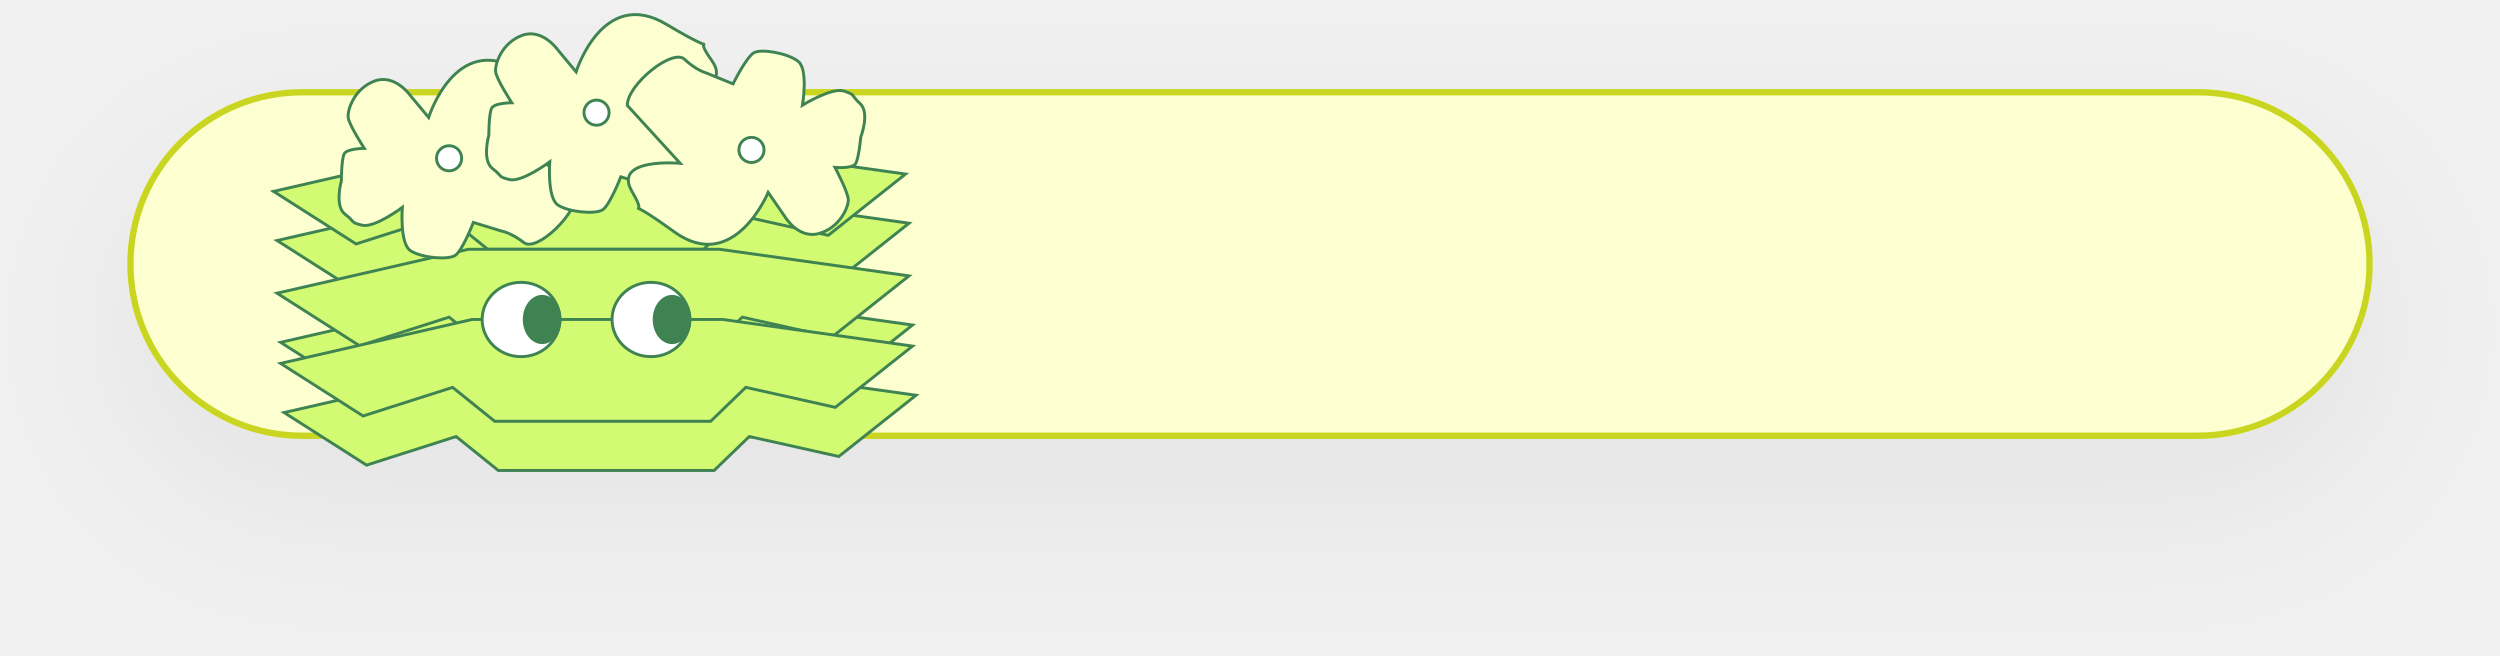
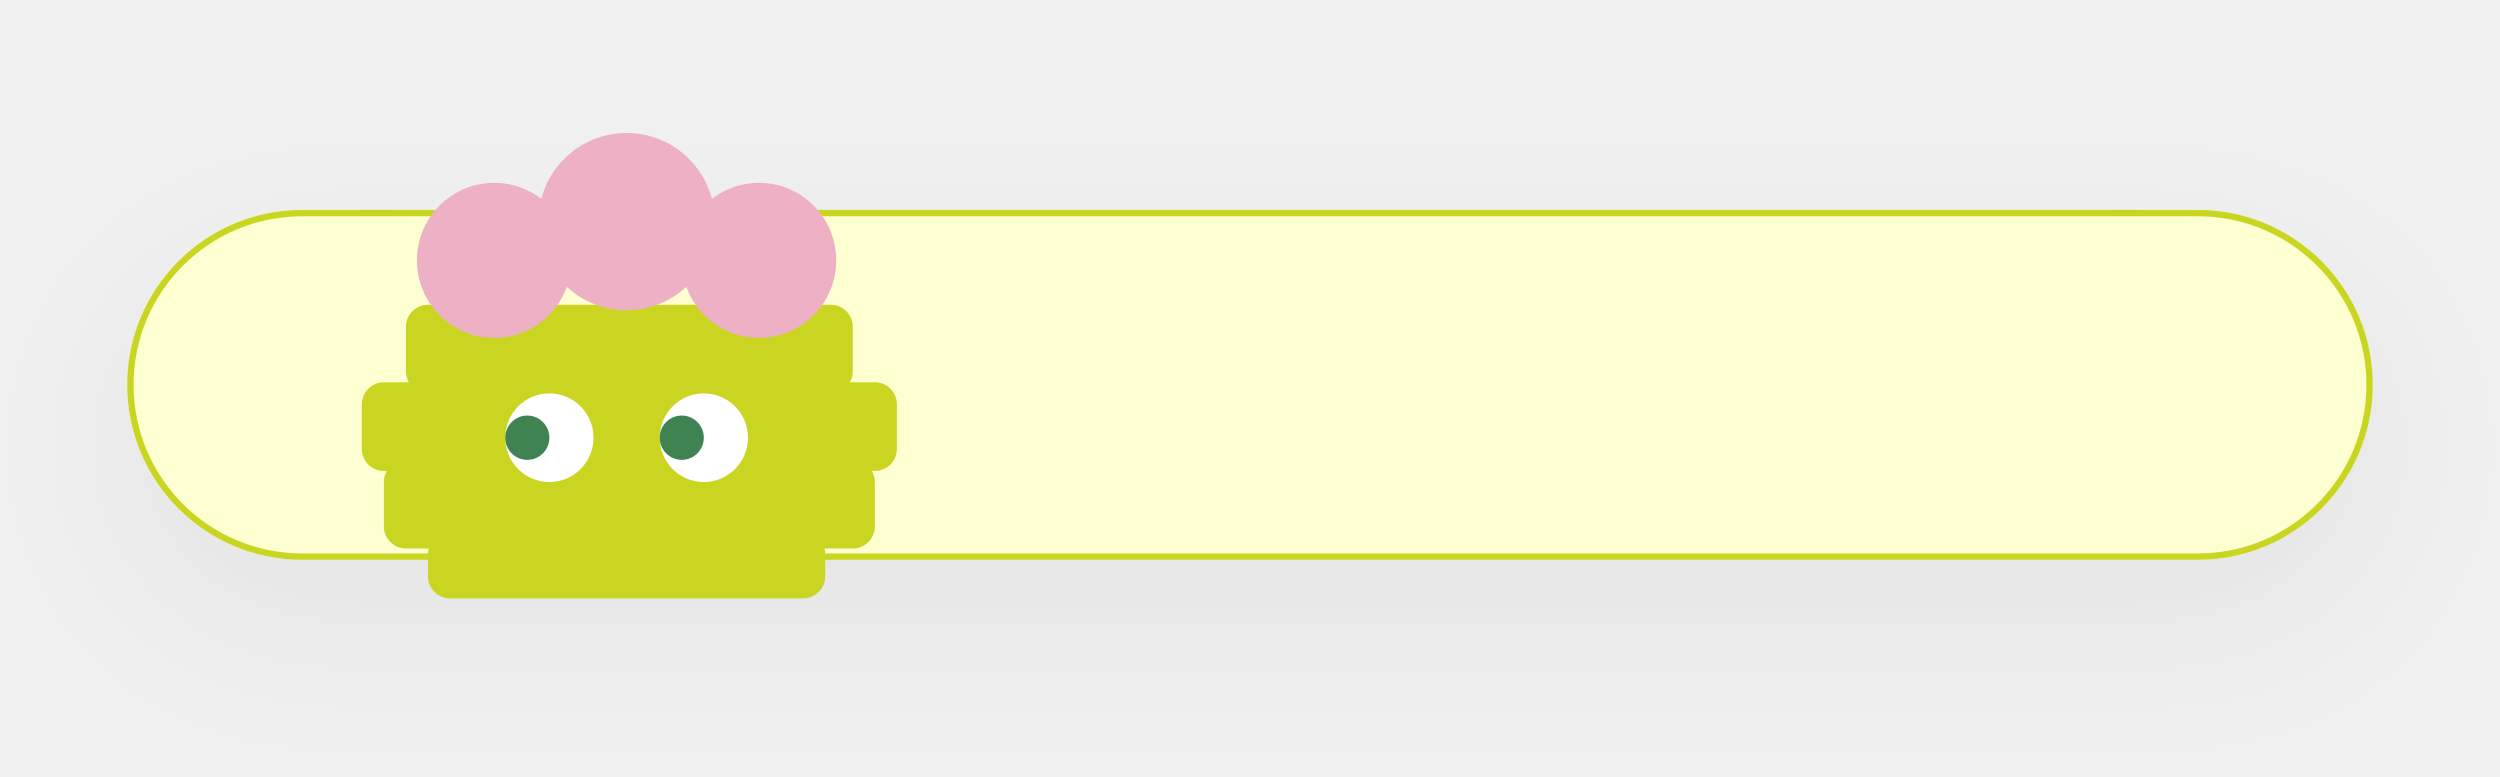
- <svg xmlns="http://www.w3.org/2000/svg" width="393" height="103" viewBox="0 0 393 103" fill="none">
+ <svg xmlns="http://www.w3.org/2000/svg" width="393" height="122" viewBox="0 0 393 122" fill="none">
  <g filter="url(#filter0_d_49_336)">
-     <rect x="20" y="14" width="353" height="55" rx="27.5" fill="#FDFFD1" />
-     <rect x="20.5" y="14.5" width="352" height="54" rx="27" stroke="#C9D520" />
+     <rect x="20" y="33" width="353" height="55" rx="27.5" fill="#FDFFD1" />
+     <rect x="20.5" y="33.5" width="352" height="54" rx="27" stroke="#C9D520" />
  </g>
-   <path d="M43.552 37.811L73.631 30.907H113.093L142.896 35.092L130.754 44.716L116.68 41.577L111.161 46.913H77.219L70.596 41.577L56.522 46.076L43.552 37.811Z" fill="#D2FA72" stroke="#3F8353" stroke-width="0.463" />
-   <path d="M43 30.085L73.079 23.18H112.541L142.344 27.365L130.202 36.989L116.128 33.851L110.609 39.186H76.667L70.044 33.851L55.97 38.349L43 30.085Z" fill="#D2FA72" stroke="#3F8353" stroke-width="0.463" />
-   <path d="M44.104 53.817L74.183 46.912H113.645L143.448 51.097L131.306 60.721L117.232 57.583L111.713 62.918H77.77L71.147 57.583L57.074 62.081L44.104 53.817Z" fill="#D2FA72" stroke="#3F8353" stroke-width="0.463" />
-   <path d="M43.552 46.09L73.631 39.185H113.093L142.896 43.37L130.754 52.994L116.68 49.856L111.161 55.191H77.219L70.596 49.856L56.522 54.354L43.552 46.09Z" fill="#D2FA72" stroke="#3F8353" stroke-width="0.463" />
-   <path d="M44.656 64.855L74.735 57.951H114.197L144 62.135L131.858 71.759L117.784 68.621L112.265 73.956H78.323L71.7 68.621L57.626 73.119L44.656 64.855Z" fill="#D2FA72" stroke="#3F8353" stroke-width="0.463" />
-   <path d="M44.104 57.128L74.183 50.224H113.645L143.448 54.408L131.306 64.033L117.232 60.894L111.713 66.229H77.77L71.147 60.894L57.074 65.392L44.104 57.128Z" fill="#D2FA72" stroke="#3F8353" stroke-width="0.463" />
-   <path d="M71.566 40.146C72.703 39.385 74.412 34.968 74.412 34.968L78.843 36.323C78.843 36.323 80.34 36.567 82.366 38.142C84.392 39.716 90.965 33.385 90.668 30.11L81.57 21.787C81.57 21.787 92.386 21.787 88.684 16.653C84.983 11.519 91.575 16.955 81.57 10.992C71.566 5.03 67.383 18.468 67.383 18.468L64.497 15.005C64.497 15.005 62.063 11.547 58.871 12.744C55.68 13.941 54.589 17.276 54.735 18.468C54.882 19.659 57.271 23.325 57.271 23.325C57.271 23.325 54.582 23.341 54.122 24.16C53.663 24.979 53.663 28.429 53.663 28.429C53.663 28.429 52.539 32.38 54.242 33.674C55.946 34.968 54.962 34.918 56.917 35.401C58.871 35.885 63.241 32.605 63.241 32.605C63.241 32.605 62.808 38.23 64.497 39.385C66.186 40.539 70.43 40.907 71.566 40.146Z" fill="#FDFFD1" stroke="#3F8353" stroke-width="0.463" />
-   <path d="M81.909 44.384C85.297 44.384 88.025 47.009 88.025 50.224C88.025 53.44 85.297 56.063 81.909 56.063C78.523 56.063 75.794 53.439 75.794 50.224C75.794 47.009 78.522 44.385 81.909 44.384Z" fill="white" stroke="#3F8353" stroke-width="0.463" />
-   <circle cx="70.595" cy="24.883" r="1.976" fill="white" stroke="#3F8353" stroke-width="0.463" />
-   <path d="M94.746 32.971C95.883 32.21 97.592 27.794 97.592 27.794L102.023 29.148C102.023 29.148 103.52 29.392 105.546 30.967C107.571 32.541 114.144 26.21 113.847 22.936L104.75 14.613C104.75 14.613 115.566 14.613 111.864 9.478C108.162 4.344 114.754 9.78 104.75 3.818C94.746 -2.145 90.563 11.293 90.563 11.293L87.677 7.83C87.677 7.83 85.243 4.372 82.051 5.569C78.859 6.766 77.769 10.101 77.915 11.293C78.061 12.485 80.451 16.151 80.451 16.151C80.451 16.151 77.762 16.166 77.302 16.985C76.842 17.804 76.842 21.254 76.842 21.254C76.842 21.254 75.718 25.205 77.422 26.499C79.125 27.794 78.141 27.743 80.096 28.227C82.051 28.71 86.42 25.43 86.42 25.43C86.42 25.43 85.988 31.055 87.677 32.21C89.366 33.365 93.609 33.732 94.746 32.971Z" fill="#FDFFD1" stroke="#3F8353" stroke-width="0.463" />
-   <circle cx="93.776" cy="17.709" r="1.976" fill="white" stroke="#3F8353" stroke-width="0.463" />
-   <path d="M118.532 8.282C117.332 8.939 115.234 13.184 115.234 13.184L110.942 11.438C110.942 11.438 109.473 11.06 107.596 9.31C105.72 7.561 98.606 13.277 98.608 16.565L106.923 25.67C106.923 25.67 96.151 24.701 99.377 30.146C102.604 35.592 96.526 29.586 105.955 36.422C115.385 43.257 120.755 30.248 120.755 30.248L123.319 33.956C123.319 33.956 125.433 37.618 128.72 36.712C132.006 35.806 133.391 32.581 133.352 31.382C133.313 30.182 131.262 26.317 131.262 26.317C131.262 26.317 133.942 26.542 134.473 25.767C135.004 24.993 135.313 21.557 135.313 21.557C135.313 21.557 136.787 17.723 135.206 16.281C133.626 14.839 134.601 14.977 132.698 14.321C130.794 13.664 126.148 16.539 126.148 16.539C126.148 16.539 127.084 10.976 125.505 9.674C123.926 8.372 119.732 7.626 118.532 8.282Z" fill="#FDFFD1" stroke="#3F8353" stroke-width="0.463" />
-   <circle cx="118.131" cy="23.57" r="1.976" transform="rotate(-174.858 118.131 23.5703)" fill="white" stroke="#3F8353" stroke-width="0.463" />
-   <path d="M85.221 46.592C86.72 46.592 88.025 48.163 88.025 50.224C88.025 52.285 86.72 53.856 85.221 53.856C83.721 53.855 82.417 52.285 82.417 50.224C82.417 48.163 83.721 46.592 85.221 46.592Z" fill="white" />
-   <path d="M85.221 46.592C86.72 46.592 88.025 48.163 88.025 50.224C88.025 52.285 86.72 53.856 85.221 53.856C83.721 53.855 82.417 52.285 82.417 50.224C82.417 48.163 83.721 46.592 85.221 46.592Z" fill="#3F8353" />
-   <path d="M85.221 46.592C86.72 46.592 88.025 48.163 88.025 50.224C88.025 52.285 86.72 53.856 85.221 53.856C83.721 53.855 82.417 52.285 82.417 50.224C82.417 48.163 83.721 46.592 85.221 46.592Z" stroke="#3F8353" stroke-width="0.463" />
-   <path d="M102.329 44.384C105.717 44.384 108.445 47.009 108.445 50.224C108.445 53.44 105.717 56.063 102.329 56.063C98.942 56.063 96.214 53.439 96.214 50.224C96.214 47.009 98.942 44.385 102.329 44.384Z" fill="white" stroke="#3F8353" stroke-width="0.463" />
-   <path d="M105.642 46.592C107.141 46.592 108.446 48.163 108.446 50.224C108.446 52.285 107.141 53.856 105.642 53.856C104.142 53.855 102.838 52.285 102.838 50.224C102.838 48.163 104.142 46.592 105.642 46.592Z" fill="white" />
-   <path d="M105.642 46.592C107.141 46.592 108.446 48.163 108.446 50.224C108.446 52.285 107.141 53.856 105.642 53.856C104.142 53.855 102.838 52.285 102.838 50.224C102.838 48.163 104.142 46.592 105.642 46.592Z" fill="#3F8353" />
-   <path d="M105.642 46.592C107.141 46.592 108.446 48.163 108.446 50.224C108.446 52.285 107.141 53.856 105.642 53.856C104.142 53.855 102.838 52.285 102.838 50.224C102.838 48.163 104.142 46.592 105.642 46.592Z" stroke="#3F8353" stroke-width="0.463" />
+   <g clip-path="url(#clip0_49_336)">
+     <path d="M130.586 47.904H67.281C65.365 47.904 63.812 49.464 63.812 51.389V58.356C63.812 60.281 65.365 61.84 67.281 61.84H130.586C132.502 61.84 134.055 60.281 134.055 58.356V51.389C134.055 49.464 132.502 47.904 130.586 47.904Z" fill="#C9D520" />
+     <path d="M137.523 60.098H60.344C58.428 60.098 56.875 61.658 56.875 63.582V70.55C56.875 72.474 58.428 74.034 60.344 74.034H137.523C139.439 74.034 140.992 72.474 140.992 70.55V63.582C140.992 61.658 139.439 60.098 137.523 60.098Z" fill="#C9D520" />
+     <path d="M134.055 72.292H63.812C61.897 72.292 60.344 73.852 60.344 75.776V82.744C60.344 84.668 61.897 86.228 63.812 86.228H134.055C135.97 86.228 137.523 84.668 137.523 82.744V75.776C137.523 73.852 135.97 72.292 134.055 72.292Z" fill="#C9D520" />
+     <path d="M126.25 83.615H70.75C68.834 83.615 67.281 85.175 67.281 87.099V90.583C67.281 92.507 68.834 94.067 70.75 94.067H126.25C128.166 94.067 129.719 92.507 129.719 90.583V87.099C129.719 85.175 128.166 83.615 126.25 83.615Z" fill="#C9D520" />
+     <path d="M77.688 53.13C84.393 53.13 89.828 47.671 89.828 40.937C89.828 34.202 84.393 28.743 77.688 28.743C70.982 28.743 65.547 34.202 65.547 40.937C65.547 47.671 70.982 53.13 77.688 53.13Z" fill="#EEB0C4" />
+     <path d="M119.313 53.13C126.018 53.13 131.453 47.671 131.453 40.937C131.453 34.202 126.018 28.743 119.313 28.743C112.607 28.743 107.172 34.202 107.172 40.937C107.172 47.671 112.607 53.13 119.313 53.13Z" fill="#EEB0C4" />
+     <path d="M98.5 48.776C106.163 48.776 112.375 42.536 112.375 34.84C112.375 27.143 106.163 20.904 98.5 20.904C90.837 20.904 84.625 27.143 84.625 34.84C84.625 42.536 90.837 48.776 98.5 48.776Z" fill="#EEB0C4" />
+     <path d="M86.359 75.776C90.191 75.776 93.297 72.656 93.297 68.808C93.297 64.96 90.191 61.84 86.359 61.84C82.528 61.84 79.422 64.96 79.422 68.808C79.422 72.656 82.528 75.776 86.359 75.776Z" fill="white" />
+     <path d="M82.891 72.292C84.806 72.292 86.359 70.732 86.359 68.808C86.359 66.884 84.806 65.324 82.891 65.324C80.975 65.324 79.422 66.884 79.422 68.808C79.422 70.732 80.975 72.292 82.891 72.292Z" fill="#3F8353" />
+     <path d="M110.641 75.776C114.472 75.776 117.578 72.656 117.578 68.808C117.578 64.96 114.472 61.84 110.641 61.84C106.809 61.84 103.703 64.96 103.703 68.808C103.703 72.656 106.809 75.776 110.641 75.776Z" fill="white" />
+     <path d="M107.172 72.292C109.088 72.292 110.641 70.732 110.641 68.808C110.641 66.884 109.088 65.324 107.172 65.324C105.256 65.324 103.703 66.884 103.703 68.808C103.703 70.732 105.256 72.292 107.172 72.292Z" fill="#3F8353" />
+   </g>
  <defs>
-     <filter id="filter0_d_49_336" x="-4" y="0" width="401" height="103" filterUnits="userSpaceOnUse" color-interpolation-filters="sRGB">
+     <filter id="filter0_d_49_336" x="-4" y="19" width="401" height="103" filterUnits="userSpaceOnUse" color-interpolation-filters="sRGB">
      <feFlood flood-opacity="0" result="BackgroundImageFix" />
      <feColorMatrix in="SourceAlpha" type="matrix" values="0 0 0 0 0 0 0 0 0 0 0 0 0 0 0 0 0 0 127 0" result="hardAlpha" />
      <feOffset dy="10" />
      <feGaussianBlur stdDeviation="12" />
      <feColorMatrix type="matrix" values="0 0 0 0 0 0 0 0 0 0 0 0 0 0 0 0 0 0 0.05 0" />
      <feBlend mode="normal" in2="BackgroundImageFix" result="effect1_dropShadow_49_336" />
      <feBlend mode="normal" in="SourceGraphic" in2="effect1_dropShadow_49_336" result="shape" />
    </filter>
+     <clipPath id="clip0_49_336">
+       <rect width="111" height="111.487" fill="white" transform="translate(43)" />
+     </clipPath>
  </defs>
</svg>
